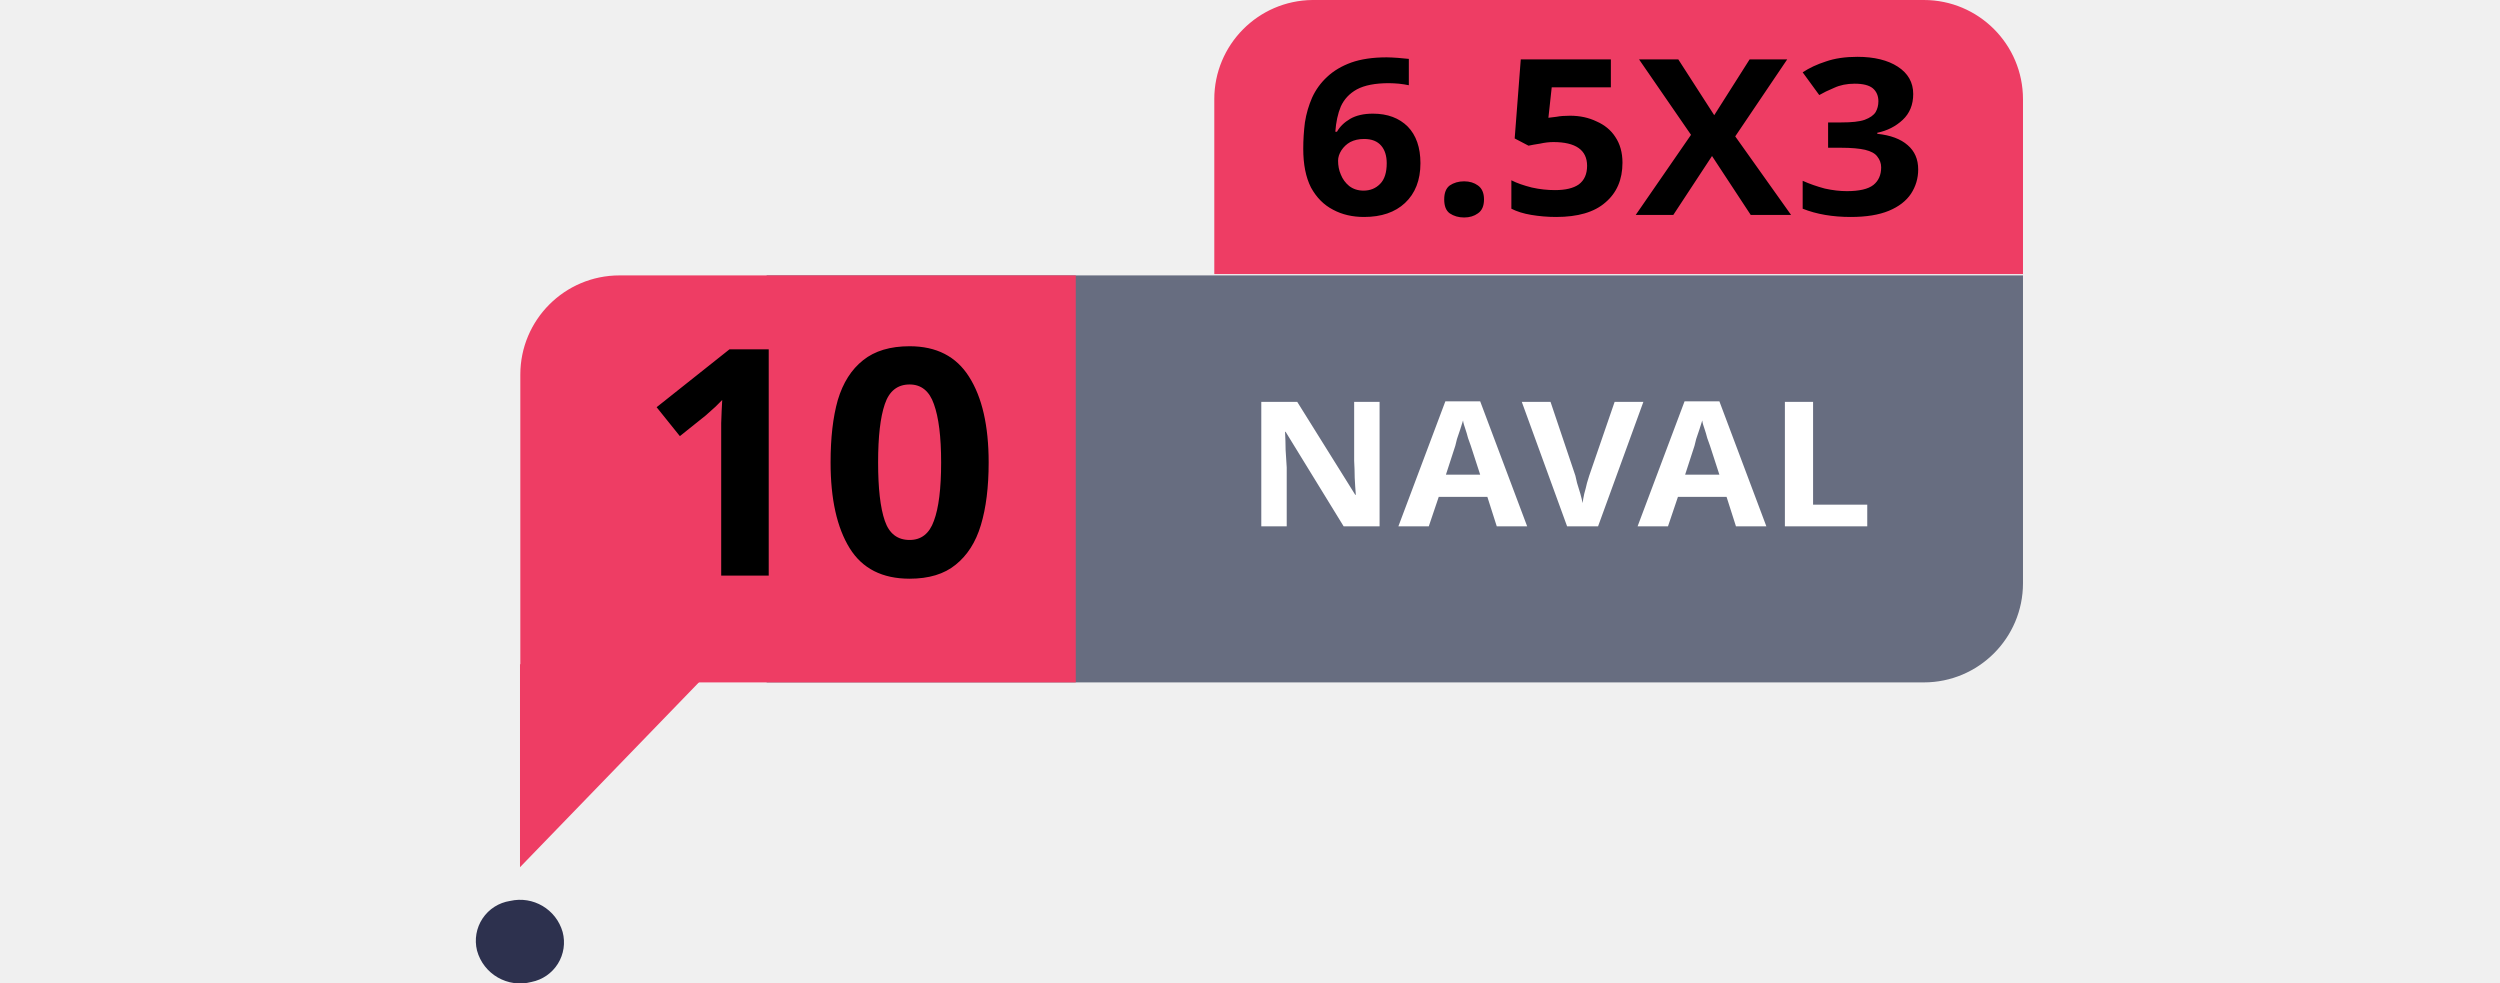
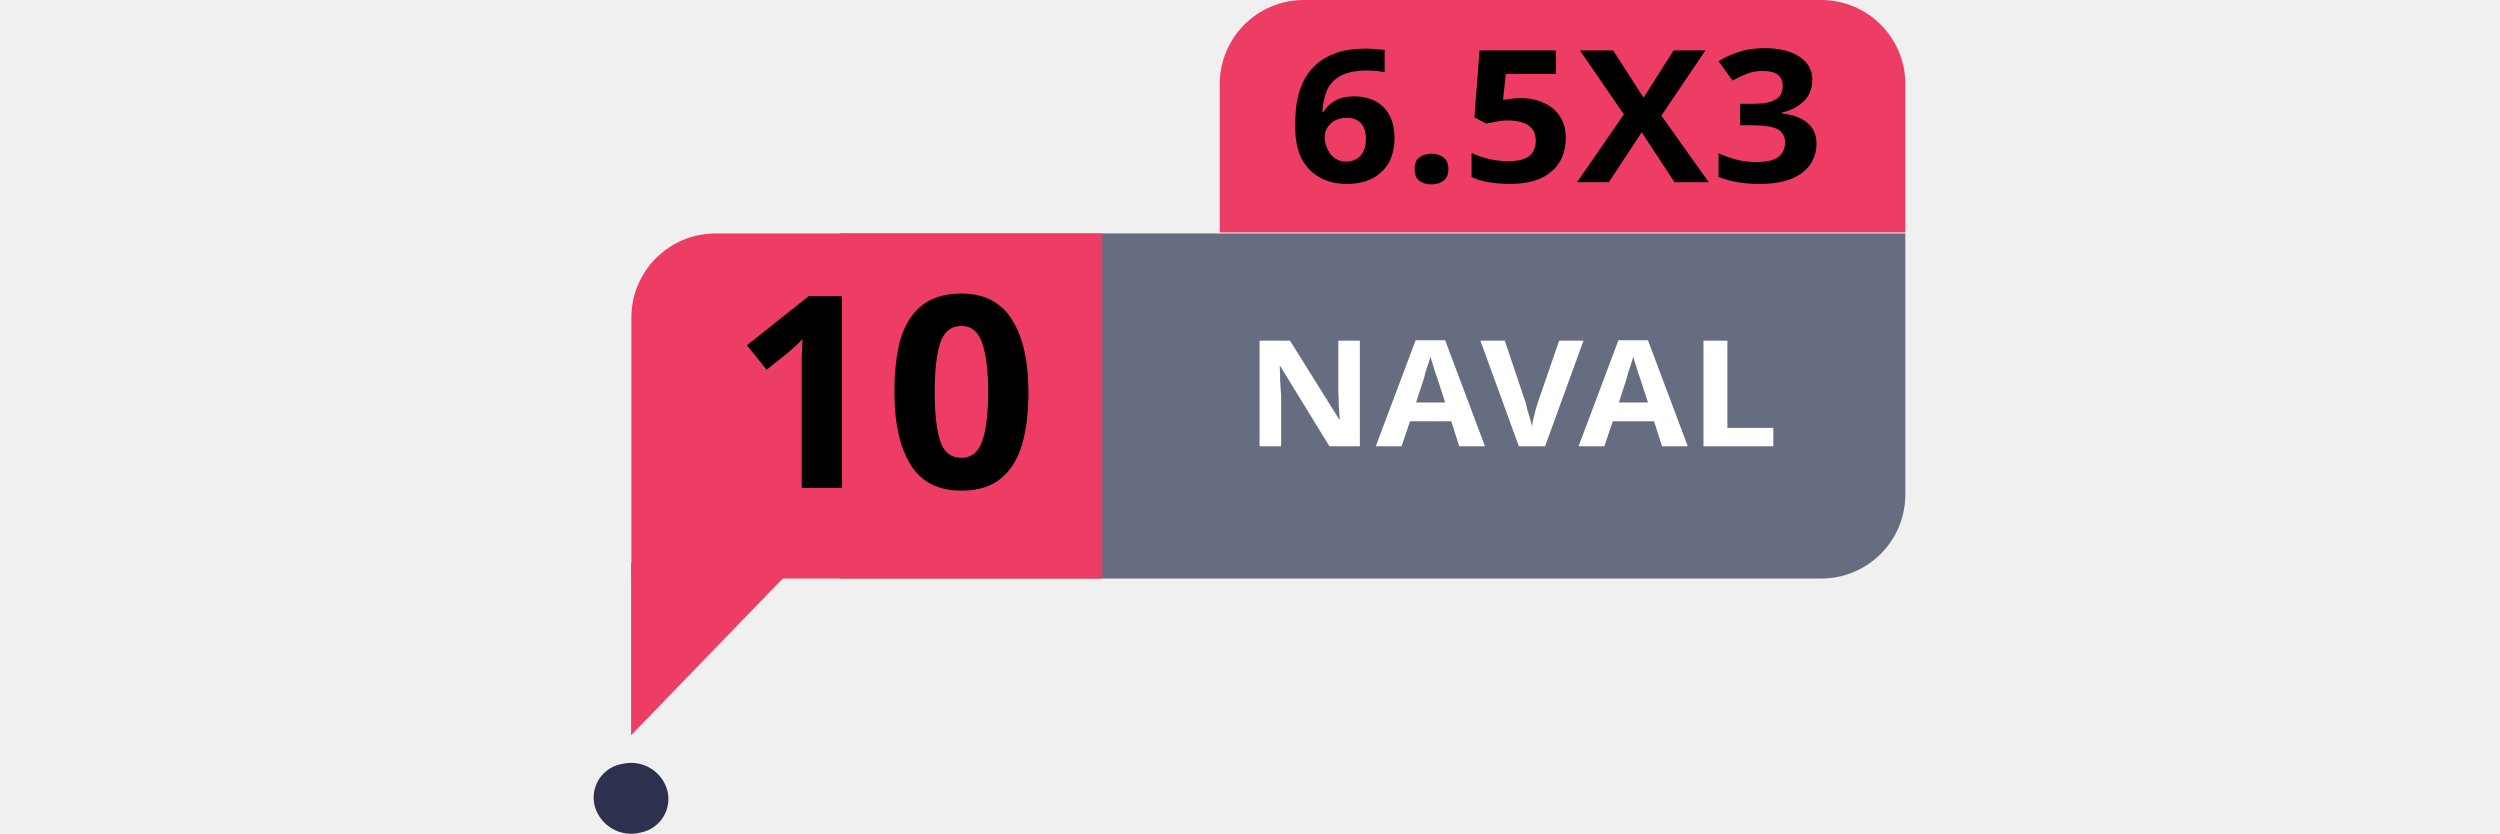
- <svg xmlns="http://www.w3.org/2000/svg" id="Layer_1" data-name="Layer 1" width="243.725" height="95.826" viewBox="0 0 46.76 29.73">
+ <svg xmlns="http://www.w3.org/2000/svg" id="Layer_1" data-name="Layer 1" width="180" height="60" viewBox="0 0 46.76 29.73">
  <defs>
    <style>.cls-1{fill:#676d80;}.cls-2{font-size:5.28px;fill:#fff;letter-spacing:0.01em;}.cls-2,.cls-4,.cls-6{font-family:ProximaNova-Bold, Proxima Nova;font-weight:700;}.cls-3{fill:#ee3d64;}.cls-4{font-size:9.58px;}.cls-5{fill:#2d314e;}.cls-6{font-size:6.6px;letter-spacing:0.01em;}</style>
  </defs>
  <path class="cls-1" d="M8.76,8.33h38a0,0,0,0,1,0,0v9.31a3,3,0,0,1-3,3h-35a0,0,0,0,1,0,0V8.33A0,0,0,0,1,8.76,8.33Z" />
  <text class="cls-2" transform="translate(23.22 15.92) scale(1.07 1)">NAVAL</text>
  <path class="cls-3" d="M4.31,8.33H18.11a0,0,0,0,1,0,0V20.64a0,0,0,0,1,0,0H1.31a0,0,0,0,1,0,0V11.33A3,3,0,0,1,4.31,8.33Z" />
  <text class="cls-4" transform="translate(4.87 17.41)">10</text>
  <path class="cls-5" d="M0,28.75A1.22,1.22,0,0,1,1,27.25a1.34,1.34,0,0,1,1.59.94,1.22,1.22,0,0,1-.94,1.51A1.35,1.35,0,0,1,0,28.75" />
  <path class="cls-3" d="M25.27,0H43.76a3,3,0,0,1,3,3V8.29a0,0,0,0,1,0,0H22.3a0,0,0,0,1,0,0V3A3,3,0,0,1,25.27,0Z" />
  <text class="cls-6" transform="translate(24.74 6.5) scale(1.07 1)">6.5X3</text>
  <polygon class="cls-3" points="1.3 26.23 7 20.34 1.3 20.09 1.3 26.23" />
</svg>
